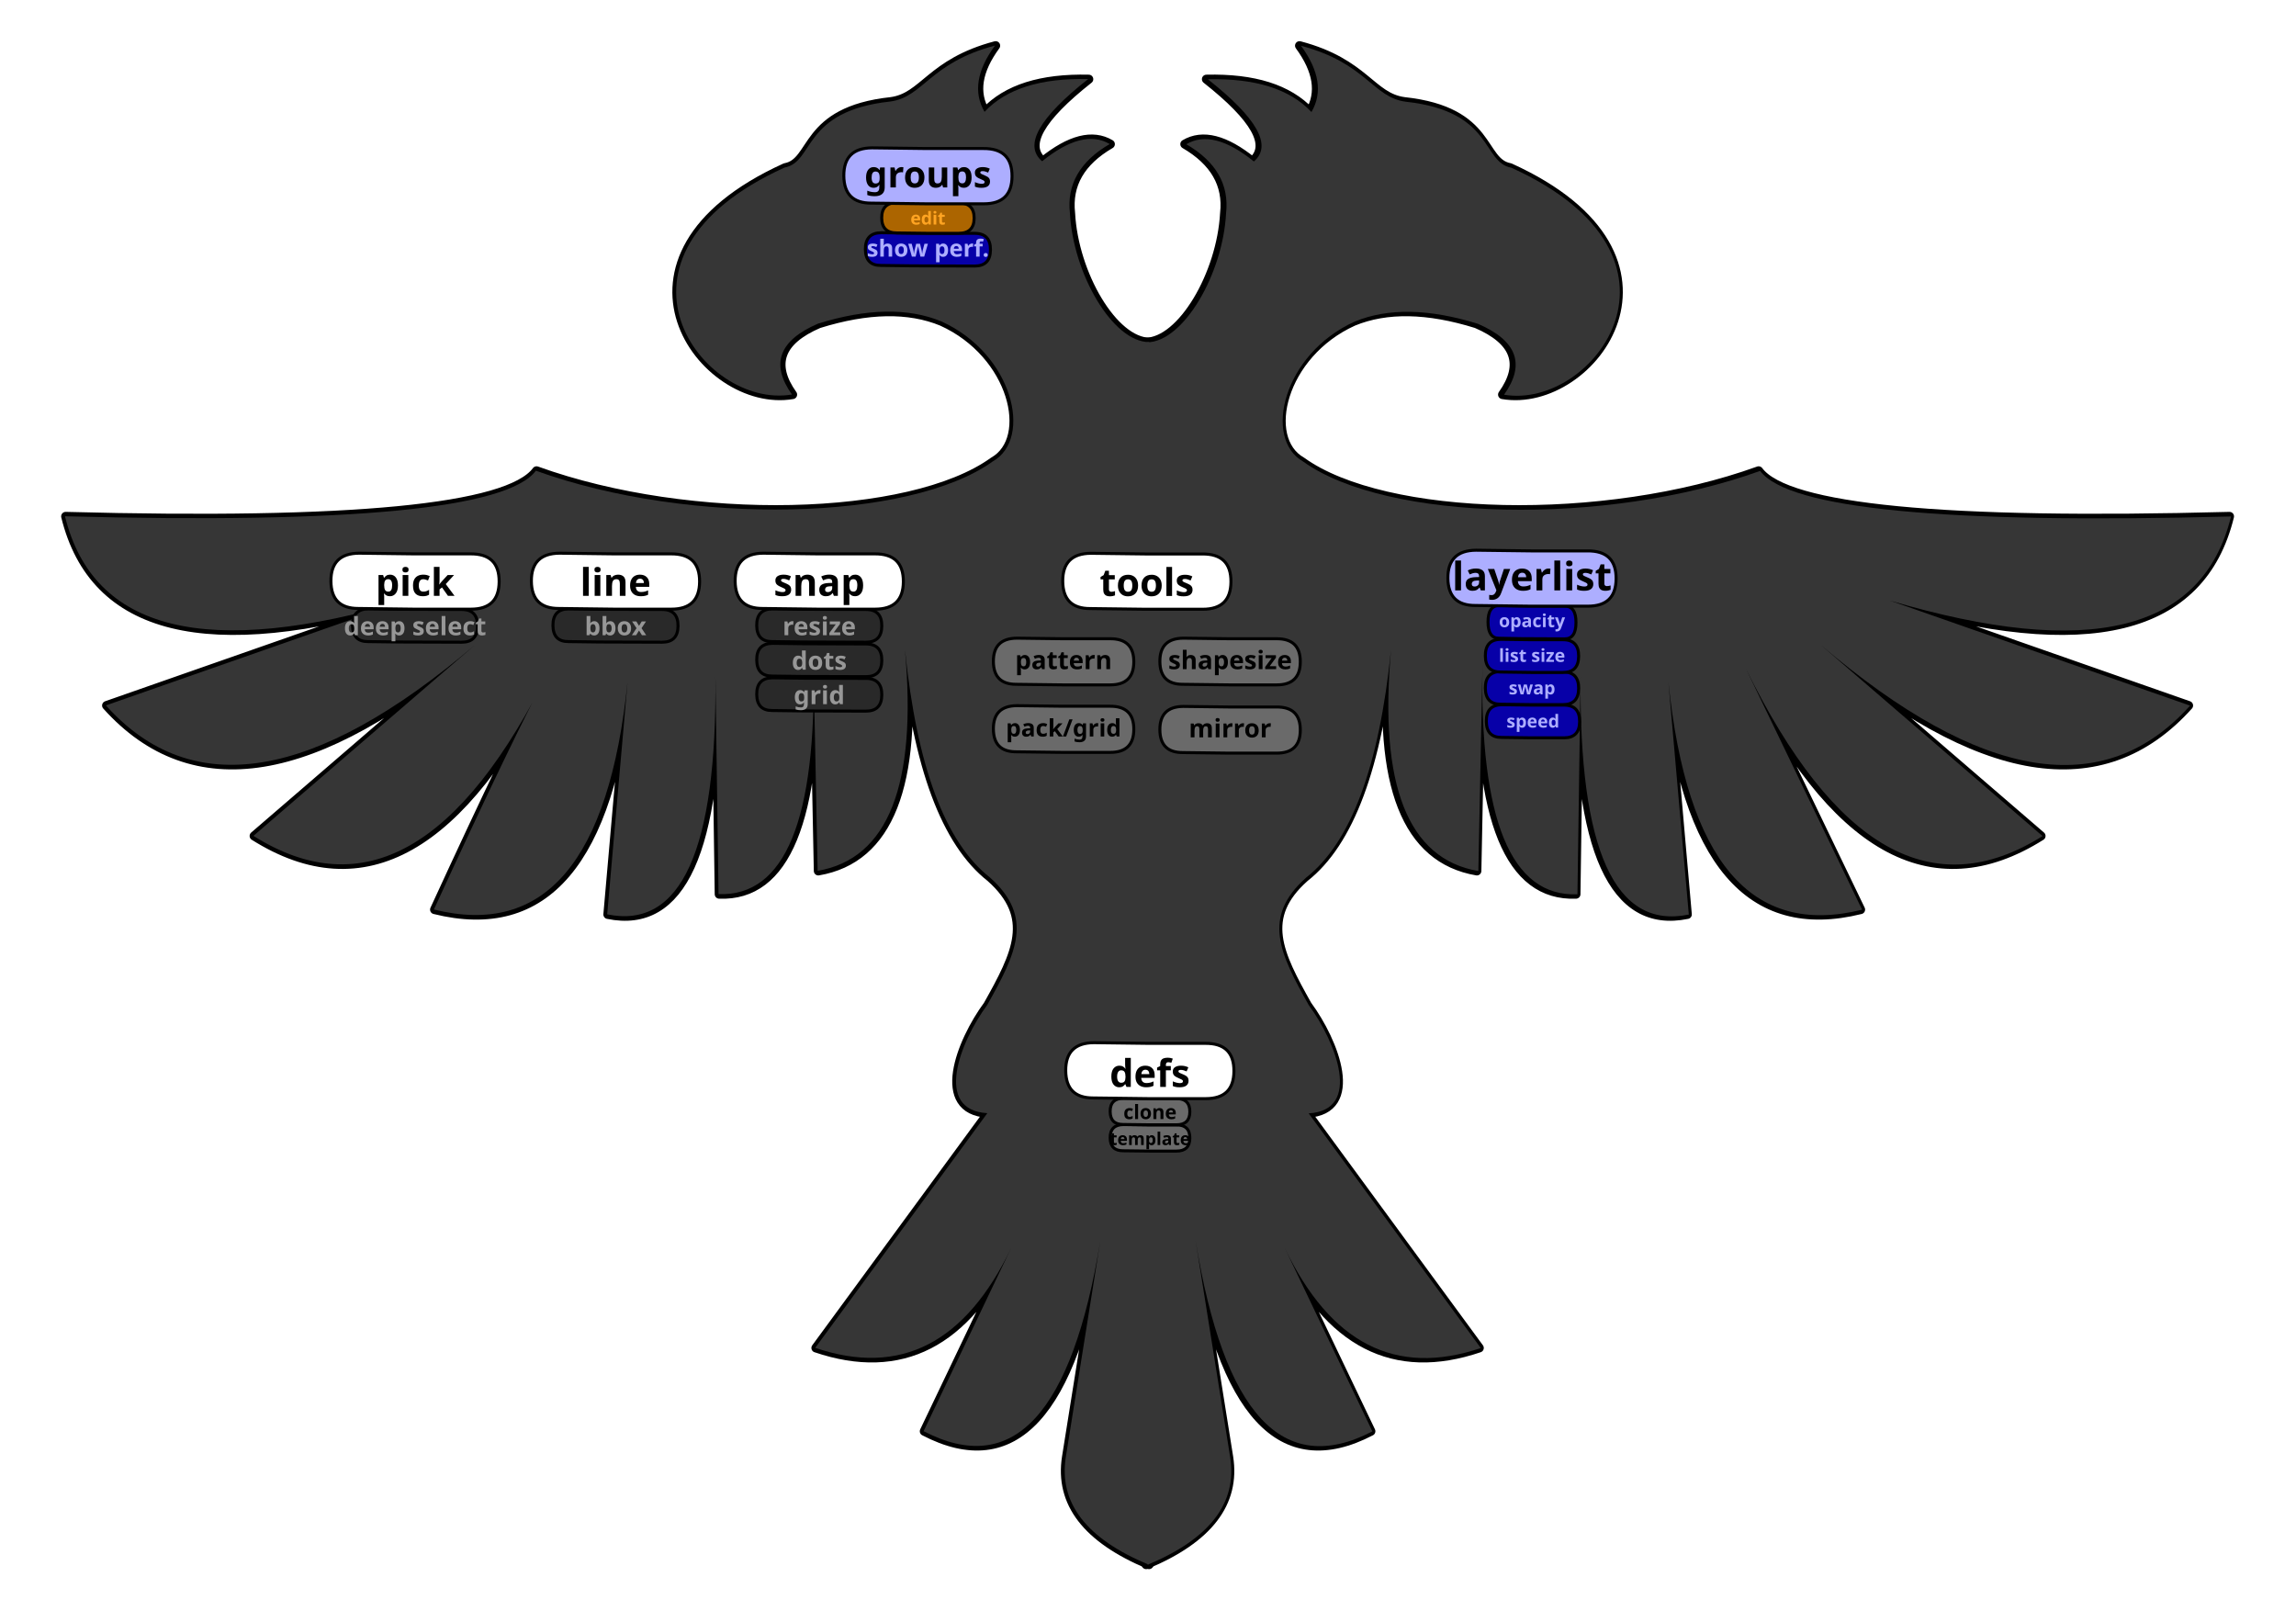
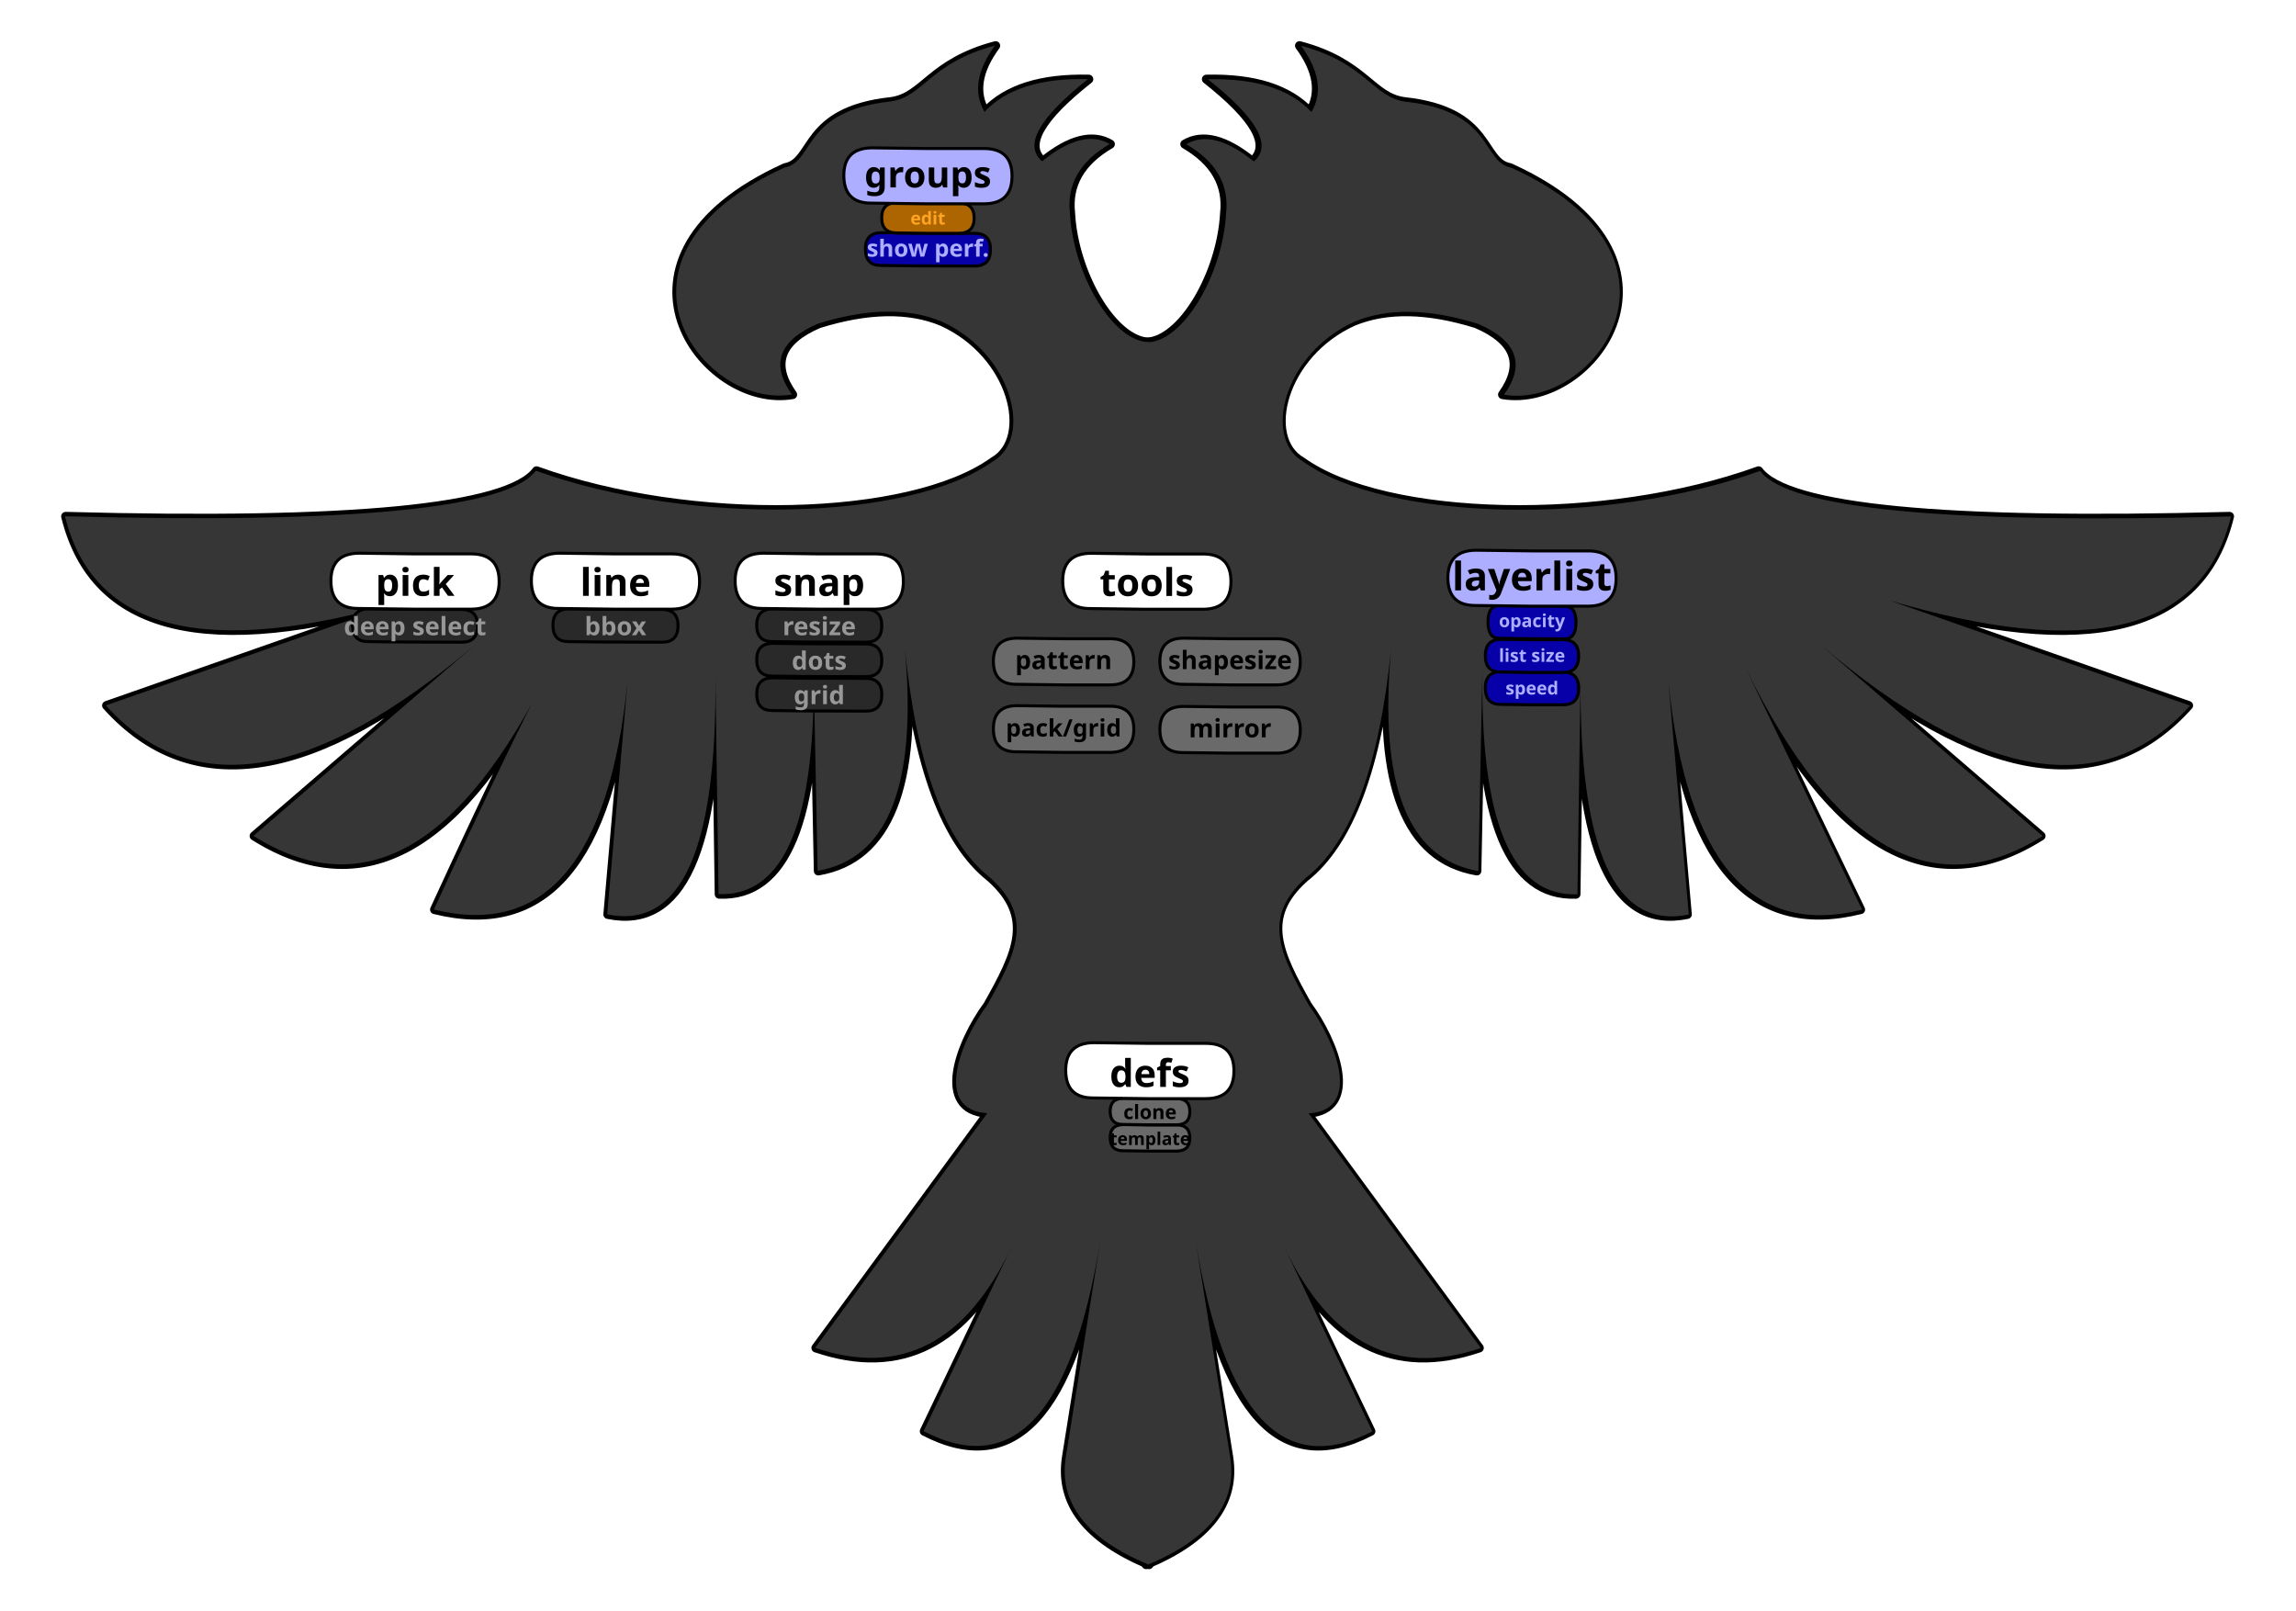
<svg xmlns="http://www.w3.org/2000/svg" xmlns:ns1="http://svgjs.com/svgjs" width="100%" height="100%" version="1.1" style="stroke-linecap: round; stroke-linejoin: round; stroke-miterlimit: 20; background: rgba(40, 40, 40, 0.95);" viewBox="-765.363 -29.756 1529.518 1072.652">
  <svg id="S-54-54e49e" style="overflow: visible; pointer-events: none;" data-hidden="false" data-disabled="true">
    <path id="P-4f-54d82a" d="M566.051 19.151C541.751 19.074 515.426 -26.241 513.273 -66.768Q510.056 -95.497 539.761 -112.797Q522.019 -123.341 494.738 -101.318Q476.127 -117.202 525.377 -156.067Q477.928 -157.213 456.396 -134.254Q445.131 -153.513 463.343 -178.383C419.748 -166.877 415.694 -144.088 393.643 -141.127C334.672 -134.766 343.106 -100.775 323.161 -97.13C191.729 -37.426 268.579 64.321 328.088 54.04Q306.439 23.631 345.468 6.827Q394.319 -8.366 427.546 5.312C475.391 26.947 488.708 83.391 461.945 98.558C406.565 138.472 260.287 141.929 157.503 104.798Q129.359 142.751 -156.191 135.159Q-127.98 250.148 71.227 191.109L-128.918 261.147Q-42.965 356.96 117.058 220.76L-30.633 348.036Q78.562 416.789 167.026 236.382Q142.222 282.513 89.571 397.087Q200.148 424.635 218.59 245.498L205.01 400.312Q278.791 415.55 277.102 241.551L279.19 386.829Q345.605 389.423 342.423 232.878L345.207 371.336Q415.598 359.299 403.381 223.957Q415.228 340.66 459.946 375.73C489.667 402.187 477.455 426.325 458.158 460.706C439.968 485.353 422.35 530.726 458.249 532.754L343.597 689.074Q428.59 717.933 474.346 622.073L415.807 744.579Q505.289 791.151 533.603 617.307L510.532 761.79Q503.352 807.483 565.525 833.419 " style="stroke: rgb(0, 0, 0); stroke-opacity: 1; stroke-width: 6; fill: rgb(115, 115, 115); fill-opacity: 0;" data-fill="#737373" class="" transform="matrix(1,0,0,1,-565.4339,179.0526)" />
    <path id="P-f4-3486a8" d="M-156.191 19.151C-131.891 19.074 -105.567 -26.241 -103.414 -66.768Q-100.196 -95.497 -129.901 -112.797Q-112.159 -123.341 -84.878 -101.318Q-66.268 -117.202 -115.518 -156.067Q-68.068 -157.213 -46.536 -134.254Q-35.272 -153.513 -53.484 -178.383C-9.889 -166.877 -5.834 -144.088 16.216 -141.127C75.187 -134.766 66.754 -100.775 86.699 -97.13C218.13 -37.426 141.28 64.321 81.772 54.04Q103.42 23.631 64.392 6.827Q15.541 -8.366 -17.686 5.312C-65.531 26.947 -78.848 83.391 -52.085 98.558C3.295 138.472 149.572 141.929 252.357 104.798Q280.5 142.751 566.051 135.159Q537.84 250.148 338.633 191.109L538.778 261.147Q452.825 356.96 292.801 220.76L440.493 348.036Q331.298 416.789 242.834 236.382L320.288 397.087Q209.712 424.635 191.269 245.498L204.85 400.312Q131.069 415.55 132.757 241.551L130.669 386.829Q64.255 389.423 67.437 232.878L64.653 371.336Q-5.739 359.299 6.479 223.957Q-5.368 340.66 -50.087 375.73C-79.807 402.187 -67.595 426.325 -48.299 460.706C-30.108 485.353 -12.49 530.726 -48.389 532.754L66.263 689.074Q-18.73 717.933 -64.487 622.073L-5.947 744.579Q-95.43 791.151 -123.743 617.307L-100.673 761.79Q-93.493 807.483 -155.666 833.419 " style="stroke: rgb(0, 0, 0); stroke-opacity: 1; stroke-width: 6; fill: rgb(115, 115, 115); fill-opacity: 0;" data-fill="#737373" class="" transform="matrix(1,0,0,1,153.8206,179.0526)" />
  </svg>
  <svg id="S-ab-0e3db4" style="overflow: visible; pointer-events: none;" data-disabled="true" data-hidden="false">
    <g id="G-22-adeb75" class="">
      <path id="P-1b-bd680c" d="M-156.191 19.151C-131.891 19.074 -105.567 -26.241 -103.414 -66.768Q-100.196 -95.497 -129.901 -112.797Q-112.159 -123.341 -84.878 -101.318Q-66.268 -117.202 -115.518 -156.067Q-68.068 -157.213 -46.536 -134.254Q-35.272 -153.513 -53.484 -178.383C-9.889 -166.877 -5.834 -144.088 16.216 -141.127C75.187 -134.766 66.754 -100.775 86.699 -97.13C218.13 -37.426 141.28 64.321 81.772 54.04Q103.42 23.631 64.392 6.827Q15.541 -8.366 -17.686 5.312C-65.531 26.947 -78.848 83.391 -52.085 98.558C3.295 138.472 149.572 141.929 252.357 104.798Q280.5 142.751 566.051 135.159Q537.84 250.148 338.633 191.109L538.778 261.147Q452.825 356.96 292.801 220.76L440.493 348.036Q331.298 416.789 242.834 236.382L320.288 397.087Q209.712 424.635 191.269 245.498L204.85 400.312Q131.069 415.55 132.757 241.551L130.669 386.829Q64.255 389.423 67.437 232.878L64.653 371.336Q-5.739 359.299 6.479 223.957Q-5.368 340.66 -50.087 375.73C-79.807 402.187 -67.595 426.325 -48.299 460.706C-30.108 485.353 -12.49 530.726 -48.389 532.754L66.263 689.074Q-18.73 717.933 -64.487 622.073L-5.947 744.579Q-95.43 791.151 -123.743 617.307L-100.673 761.79Q-93.493 807.483 -155.666 833.419 " style="stroke: rgb(0, 0, 0); stroke-opacity: 1; stroke-width: 0; fill: rgb(54, 54, 54); fill-opacity: 1;" data-fill="#737373" class="" transform="matrix(1,0,0,1,154.8152,179.1194)" />
      <path id="P-86-2c8822" d="M566.051 19.151C541.751 19.074 515.426 -26.241 513.273 -66.768Q510.056 -95.497 539.761 -112.797Q522.019 -123.341 494.738 -101.318Q476.127 -117.202 525.377 -156.067Q477.928 -157.213 456.396 -134.254Q445.131 -153.513 463.343 -178.383C419.748 -166.877 415.694 -144.088 393.643 -141.127C334.672 -134.766 343.106 -100.775 323.161 -97.13C191.729 -37.426 268.579 64.321 328.088 54.04Q306.439 23.631 345.468 6.827Q394.319 -8.366 427.546 5.312C475.391 26.947 488.708 83.391 461.945 98.558C406.565 138.472 260.287 141.929 157.503 104.798Q129.359 142.751 -156.191 135.159Q-127.98 250.148 71.227 191.109L-128.918 261.147Q-42.965 356.96 117.058 220.76L-30.633 348.036Q78.562 416.789 167.026 236.382Q142.222 282.513 89.571 397.087Q200.148 424.635 218.59 245.498L205.01 400.312Q278.791 415.55 277.102 241.551L279.19 386.829Q345.605 389.423 342.423 232.878L345.207 371.336Q415.598 359.299 403.381 223.957Q415.228 340.66 459.946 375.73C489.667 402.187 477.455 426.325 458.158 460.706C439.968 485.353 422.35 530.726 458.249 532.754L343.597 689.074Q428.59 717.933 474.346 622.073L415.807 744.579Q505.289 791.151 533.603 617.307L510.532 761.79Q503.352 807.483 565.525 833.419 " style="stroke: rgb(0, 0, 0); stroke-opacity: 1; stroke-width: 0; fill: rgb(54, 54, 54); fill-opacity: 1;" data-fill="#737373" class="" transform="matrix(1,0,0,1,-565.8838,178.9851)" />
    </g>
  </svg>
  <svg id="S-11-83ed69" style="overflow: visible; pointer-events: all;" data-hidden="false" data-disabled="false">
    <path id="P-aa-edf72d" d="M-98.18 -101.456L-56.843 -101.319Q-45.951 -101.427 -46.039 -90.313Q-46.102 -79.525 -56.637 -79.525L-98.23 -79.662L-119.015 -79.93Q-129.268 -79.885 -129.367 -90.658Q-129.451 -101.638 -118.784 -101.724L-98.18 -101.456 " style="stroke: rgb(0, 0, 0); stroke-opacity: 1; stroke-width: 2; fill: rgb(7, 0, 168); fill-opacity: 1;" class="" transform="matrix(1,-1.942890425442922e-16,1.942890425442922e-16,1,-59.50916,226.9892)" />
    <text id="T-19-f764f0" font-family="Noteworthy" font-size="15.67" font-weight="bold" font-style="normal" style="stroke: rgb(0, 0, 0); stroke-opacity: 1; stroke-width: 0; fill: rgb(173, 174, 255); fill-opacity: 1;" text-anchor="middle" class="" transform="matrix(1,-1.942890425442922e-16,1.942890425442922e-16,1,-147.2198,123.1554)" ns1:data="{&quot;leading&quot;:&quot;1.15&quot;}">
      <tspan id="SvgjsTspan3307" dy="18.021" x="0" ns1:data="{&quot;newLined&quot;:true}">show perf.</tspan>
    </text>
    <path id="P-f5-256c88" d="M-99.041 -101.475L-78.304 -101.475Q-67.712 -101.575 -67.798 -91.259Q-67.859 -81.246 -78.104 -81.246L-99.089 -81.246L-119.301 -81.495Q-129.27 -81.454 -129.367 -91.453Q-129.449 -101.644 -119.077 -101.724L-99.041 -101.475 " style="stroke: rgb(0, 0, 0); stroke-opacity: 1; stroke-width: 2; fill: rgb(172, 101, 0); fill-opacity: 1;" class="" transform="matrix(1,-1.942890425442922e-16,1.942890425442922e-16,1,-48.62964,206.8982)" />
    <text id="T-c2-10aec1" font-family="Noteworthy" font-size="11.871" font-weight="bold" font-style="normal" style="stroke: rgb(0, 0, 0); stroke-opacity: 1; stroke-width: 0; fill: rgb(255, 164, 34); fill-opacity: 1;" text-anchor="middle" class="" transform="matrix(1,-1.942890425442922e-16,1.942890425442922e-16,1,-147.2229,106.1603)" ns1:data="{&quot;leading&quot;:&quot;1.15&quot;}">
      <tspan id="SvgjsTspan2184" dy="13.652" x="0" ns1:data="{&quot;newLined&quot;:true}">edit</tspan>
    </text>
    <path id="P-d8-c2687f" d="M-74.176 -101.27L-36.436 -101.27Q-17.161 -101.452 -17.317 -82.679Q-17.429 -64.456 -36.073 -64.456L-74.264 -64.456L-111.048 -64.91Q-129.19 -64.834 -129.367 -83.031Q-129.515 -101.579 -110.639 -101.724L-74.176 -101.27 " style="stroke: rgb(0, 0, 0); stroke-opacity: 1; stroke-width: 2; fill: rgb(173, 174, 255); fill-opacity: 1;" class="" transform="matrix(1,-1.942890425442922e-16,1.942890425442922e-16,1,-73.87012,170.4572)" />
    <text id="T-c8-e625c0" font-family="Noteworthy" font-size="24.356" font-weight="bold" font-style="normal" style="stroke: rgb(0, 0, 0); stroke-opacity: 1; stroke-width: 0; fill: rgb(0, 0, 0); fill-opacity: 1;" text-anchor="middle" class="" transform="matrix(1,-1.942890425442922e-16,1.942890425442922e-16,1,-147.2168,67.08179)" ns1:data="{&quot;leading&quot;:&quot;1.15&quot;}">
      <tspan id="SvgjsTspan3258" dy="28.009" x="0" ns1:data="{&quot;newLined&quot;:true}">groups</tspan>
    </text>
    <path id="P-db-0ac300" d="M-74.176 -101.27L-36.436 -101.27Q-17.161 -101.452 -17.317 -82.679Q-17.429 -64.456 -36.073 -64.456L-74.264 -64.456L-111.048 -64.91Q-129.19 -64.834 -129.367 -83.031Q-129.515 -101.579 -110.639 -101.724L-74.176 -101.27 " style="stroke: rgb(0, 0, 0); stroke-opacity: 1; stroke-width: 2; fill: rgb(255, 255, 255); fill-opacity: 1;" class="" transform="matrix(0.9999999,-3.95211141590579e-10,3.95211141590579e-10,0.9999999,71.96228,440.5213)" />
    <text id="T-8a-479955" font-family="Noteworthy" font-size="25.402" font-weight="bold" font-style="normal" style="stroke: rgb(0, 0, 0); stroke-opacity: 1; stroke-width: 0; fill: rgb(0, 0, 0); fill-opacity: 1;" text-anchor="middle" class="" transform="matrix(0.9999999,-3.95211141590579e-10,3.95211141590579e-10,0.9999999,-1.379395,338.0022)" ns1:data="{&quot;leading&quot;:&quot;1.15&quot;}">
      <tspan id="SvgjsTspan85574" dy="29.212" x="0" ns1:data="{&quot;newLined&quot;:true}">tools</tspan>
    </text>
    <g id="G-fd-a948c4" class="">
      <path id="P-80-912328" d="M-83.29 -101.345L-51.781 -101.345Q-35.689 -101.497 -35.819 -85.824Q-35.912 -70.61 -51.478 -70.61L-83.363 -70.61L-114.073 -70.989Q-129.22 -70.925 -129.367 -86.118Q-129.491 -101.603 -113.731 -101.724L-83.29 -101.345 " style="stroke: rgb(0, 0, 0); stroke-opacity: 1; stroke-width: 2; fill: rgb(106, 106, 106); fill-opacity: 1;" class="" transform="matrix(0.9999998,1.185632703126771e-9,-1.185632703126771e-9,0.9999998,25.75867,497.0602)" />
      <text id="T-fd-07aea9" font-family="Noteworthy" font-size="16.955" font-weight="bold" font-style="normal" style="stroke: rgb(0, 0, 0); stroke-opacity: 1; stroke-width: 0; fill: rgb(0, 0, 0); fill-opacity: 1;" text-anchor="middle" class="" transform="matrix(0.9999998,1.185632703126771e-9,-1.185632703126771e-9,0.9999998,-56.84229,396.4589)" ns1:data="{&quot;leading&quot;:&quot;1.15&quot;}">
        <tspan id="SvgjsTspan36816" dy="19.499" x="0" ns1:data="{&quot;newLined&quot;:true}">pattern</tspan>
      </text>
    </g>
    <g id="G-fd-42efcc" class="">
      <path id="P-64-c0c534" d="M-83.29 -101.345L-51.781 -101.345Q-35.689 -101.497 -35.819 -85.824Q-35.912 -70.61 -51.478 -70.61L-83.363 -70.61L-114.073 -70.989Q-129.22 -70.925 -129.367 -86.118Q-129.491 -101.603 -113.731 -101.724L-83.29 -101.345 " style="stroke: rgb(0, 0, 0); stroke-opacity: 1; stroke-width: 2; fill: rgb(106, 106, 106); fill-opacity: 1;" class="" transform="matrix(0.9999998,1.185632703126771e-9,-1.185632703126771e-9,0.9999998,136.6692,497.0602)" />
      <text id="T-73-7af4f3" font-family="Noteworthy" font-size="16.955" font-weight="bold" font-style="normal" style="stroke: rgb(0, 0, 0); stroke-opacity: 1; stroke-width: 0; fill: rgb(0, 0, 0); fill-opacity: 1;" text-anchor="middle" class="" transform="matrix(0.9999998,1.185632703126771e-9,-1.185632703126771e-9,0.9999998,54.07874,396.4589)" ns1:data="{&quot;leading&quot;:&quot;1.15&quot;}">
        <tspan id="SvgjsTspan6531" dy="19.499" x="0" ns1:data="{&quot;newLined&quot;:true}">shapesize</tspan>
      </text>
    </g>
    <g id="G-69-0c3b50" transform="matrix(1,0,0,1,-110.9094,-0.890686)" class="">
      <path id="P-0f-4a0e08" d="M-83.29 -101.345L-51.781 -101.345Q-35.689 -101.497 -35.819 -85.824Q-35.912 -70.61 -51.478 -70.61L-83.363 -70.61L-114.073 -70.989Q-129.22 -70.925 -129.367 -86.118Q-129.491 -101.603 -113.731 -101.724L-83.29 -101.345 " style="stroke: rgb(0, 0, 0); stroke-opacity: 1; stroke-width: 2; fill: rgb(106, 106, 106); fill-opacity: 1;" class="" transform="matrix(0.9999999,-3.95211141590579e-10,3.95211141590579e-10,0.9999999,136.6692,542.9125)" />
      <text id="T-db-868718" font-family="Noteworthy" font-size="16" font-weight="bold" font-style="normal" style="stroke: rgb(0, 0, 0); stroke-opacity: 1; stroke-width: 0; fill: rgb(0, 0, 0); fill-opacity: 1;" text-anchor="middle" class="" transform="matrix(0.9999999,-3.95211141590579e-10,3.95211141590579e-10,0.9999999,54.06833,443.3088)" ns1:data="{&quot;leading&quot;:&quot;1.15&quot;}">
        <tspan id="SvgjsTspan12066" dy="18.4" x="0" ns1:data="{&quot;newLined&quot;:true}">pack/grid</tspan>
      </text>
    </g>
    <g id="G-3a-b4c39f" transform="matrix(1,0,0,1,-2.384185791015625e-7,-47.55472)" class="">
      <path id="P-4b-c5526d" d="M-83.29 -101.345L-51.781 -101.345Q-35.689 -101.497 -35.819 -85.824Q-35.912 -70.61 -51.478 -70.61L-83.363 -70.61L-114.073 -70.989Q-129.22 -70.925 -129.367 -86.118Q-129.491 -101.603 -113.731 -101.724L-83.29 -101.345 " style="stroke: rgb(0, 0, 0); stroke-opacity: 1; stroke-width: 2; fill: rgb(106, 106, 106); fill-opacity: 1;" class="" transform="matrix(0.9999998,1.185632703126771e-9,-1.185632703126771e-9,0.9999998,136.6692,590.0792)" />
      <text id="T-62-da81e2" font-family="Noteworthy" font-size="16.955" font-weight="bold" font-style="normal" style="stroke: rgb(0, 0, 0); stroke-opacity: 1; stroke-width: 0; fill: rgb(0, 0, 0); fill-opacity: 1;" text-anchor="middle" class="" transform="matrix(0.9999998,1.185632703126771e-9,-1.185632703126771e-9,0.9999998,54.06824,489.4779)" ns1:data="{&quot;leading&quot;:&quot;1.15&quot;}">
        <tspan id="SvgjsTspan64710" dy="19.499" x="0" ns1:data="{&quot;newLined&quot;:true}">mirror</tspan>
      </text>
    </g>
    <path id="P-e8-35f1d4" d="M-98.18 -101.456L-56.843 -101.319Q-45.951 -101.427 -46.039 -90.313Q-46.102 -79.525 -56.637 -79.525L-98.23 -79.662L-119.015 -79.93Q-129.268 -79.885 -129.367 -90.658Q-129.451 -101.638 -118.784 -101.724L-98.18 -101.456 " style="stroke: rgb(0, 0, 0); stroke-opacity: 1; stroke-width: 2; fill: rgb(41, 41, 41); fill-opacity: 1;" class="" transform="matrix(1,-1.942890425442922e-16,1.942890425442922e-16,1,-131.8955,523.4625)" />
    <text id="T-4e-845b3a" font-family="Noteworthy" font-size="16.821" font-weight="bold" font-style="normal" style="stroke: rgb(0, 0, 0); stroke-opacity: 1; stroke-width: 0; fill: rgb(151, 151, 151); fill-opacity: 1;" text-anchor="middle" class="" transform="matrix(1,-1.942890425442922e-16,1.942890425442922e-16,1,-219.5984,419.9413)" ns1:data="{&quot;leading&quot;:&quot;1.15&quot;}">
      <tspan id="SvgjsTspan168054" dy="19.344" x="0" ns1:data="{&quot;newLined&quot;:true}">grid</tspan>
    </text>
    <path id="P-aa-3b2c49" d="M-98.18 -101.456L-56.843 -101.319Q-45.951 -101.427 -46.039 -90.313Q-46.102 -79.525 -56.637 -79.525L-98.23 -79.662L-119.015 -79.93Q-129.268 -79.885 -129.367 -90.658Q-129.451 -101.638 -118.784 -101.724L-98.18 -101.456 " style="stroke: rgb(0, 0, 0); stroke-opacity: 1; stroke-width: 2; fill: rgb(41, 41, 41); fill-opacity: 1;" class="" transform="matrix(1,-1.942890425442922e-16,1.942890425442922e-16,1,-131.8955,500.506)" />
    <text id="T-e4-3bd81d" font-family="Noteworthy" font-size="16.821" font-weight="bold" font-style="normal" style="stroke: rgb(0, 0, 0); stroke-opacity: 1; stroke-width: 0; fill: rgb(151, 151, 151); fill-opacity: 1;" text-anchor="middle" class="" transform="matrix(1,-1.942890425442922e-16,1.942890425442922e-16,1,-219.5984,396.9849)" ns1:data="{&quot;leading&quot;:&quot;1.15&quot;}">
      <tspan id="SvgjsTspan5931" dy="19.344" x="0" ns1:data="{&quot;newLined&quot;:true}">dots</tspan>
    </text>
    <path id="P-ff-c92367" d="M-98.18 -101.456L-56.843 -101.319Q-45.951 -101.427 -46.039 -90.313Q-46.102 -79.525 -56.637 -79.525L-98.23 -79.662L-119.015 -79.93Q-129.268 -79.885 -129.367 -90.658Q-129.451 -101.638 -118.784 -101.724L-98.18 -101.456 " style="stroke: rgb(0, 0, 0); stroke-opacity: 1; stroke-width: 2; fill: rgb(41, 41, 41); fill-opacity: 1;" class="" transform="matrix(1,-1.942890425442922e-16,1.942890425442922e-16,1,-131.9041,477.5497)" />
    <text id="T-43-a97b26" font-family="Noteworthy" font-size="16.821" font-weight="bold" font-style="normal" style="stroke: rgb(0, 0, 0); stroke-opacity: 1; stroke-width: 0; fill: rgb(151, 151, 151); fill-opacity: 1;" text-anchor="middle" class="" transform="matrix(1,-1.942890425442922e-16,1.942890425442922e-16,1,-219.6071,374.0285)" ns1:data="{&quot;leading&quot;:&quot;1.15&quot;}">
      <tspan id="SvgjsTspan166852" dy="19.344" x="0" ns1:data="{&quot;newLined&quot;:true}">resize</tspan>
    </text>
    <path id="P-94-5a555f" d="M-74.176 -101.27L-36.436 -101.27Q-17.161 -101.452 -17.317 -82.679Q-17.429 -64.456 -36.073 -64.456L-74.264 -64.456L-111.048 -64.91Q-129.19 -64.834 -129.367 -83.031Q-129.515 -101.579 -110.639 -101.724L-74.176 -101.27 " style="stroke: rgb(0, 0, 0); stroke-opacity: 1; stroke-width: 2; fill: rgb(255, 255, 255); fill-opacity: 1;" class="" transform="matrix(1,0,0,1,-146.2651,440.4586)" />
    <text id="T-8e-ef81dc" font-family="Noteworthy" font-size="25.402" font-weight="bold" font-style="normal" style="stroke: rgb(0, 0, 0); stroke-opacity: 1; stroke-width: 0; fill: rgb(0, 0, 0); fill-opacity: 1;" text-anchor="middle" class="" transform="matrix(1,0,0,1,-219.6041,337.9397)" ns1:data="{&quot;leading&quot;:&quot;1.15&quot;}">
      <tspan id="SvgjsTspan166697" dy="29.212" x="0" ns1:data="{&quot;newLined&quot;:true}">snap</tspan>
    </text>
    <path id="P-5d-1a4d0f" d="M-98.18 -101.456L-56.843 -101.319Q-45.951 -101.427 -46.039 -90.313Q-46.102 -79.525 -56.637 -79.525L-98.23 -79.662L-119.015 -79.93Q-129.268 -79.885 -129.367 -90.658Q-129.451 -101.638 -118.784 -101.724L-98.18 -101.456 " style="stroke: rgb(0, 0, 0); stroke-opacity: 1; stroke-width: 2; fill: rgb(41, 41, 41); fill-opacity: 1;" class="" transform="matrix(1,-1.942890425442922e-16,1.942890425442922e-16,1,-267.6445,477.5497)" />
    <text id="T-ad-fc42f6" font-family="Noteworthy" font-size="16.821" font-weight="bold" font-style="normal" style="stroke: rgb(0, 0, 0); stroke-opacity: 1; stroke-width: 0; fill: rgb(151, 151, 151); fill-opacity: 1;" text-anchor="middle" class="" transform="matrix(1,-1.942890425442922e-16,1.942890425442922e-16,1,-355.3475,374.0285)" ns1:data="{&quot;leading&quot;:&quot;1.15&quot;}">
      <tspan id="SvgjsTspan4310" dy="19.344" x="0" ns1:data="{&quot;newLined&quot;:true}">bbox</tspan>
    </text>
    <path id="P-65-81bc23" d="M-74.176 -101.27L-36.436 -101.27Q-17.161 -101.452 -17.317 -82.679Q-17.429 -64.456 -36.073 -64.456L-74.264 -64.456L-111.048 -64.91Q-129.19 -64.834 -129.367 -83.031Q-129.515 -101.579 -110.639 -101.724L-74.176 -101.27 " style="stroke: rgb(0, 0, 0); stroke-opacity: 1; stroke-width: 2; fill: rgb(255, 255, 255); fill-opacity: 1;" class="" transform="matrix(1,0,0,1,-282.0071,440.4587)" />
    <text id="T-a3-6f5a7d" font-family="Noteworthy" font-size="25.402" font-weight="bold" font-style="normal" style="stroke: rgb(0, 0, 0); stroke-opacity: 1; stroke-width: 0; fill: rgb(0, 0, 0); fill-opacity: 1;" text-anchor="middle" class="" transform="matrix(1,0,0,1,-355.3461,337.9398)" ns1:data="{&quot;leading&quot;:&quot;1.15&quot;}">
      <tspan id="SvgjsTspan2979" dy="29.212" x="0" ns1:data="{&quot;newLined&quot;:true}">line</tspan>
    </text>
    <path id="P-9e-dbdf80" d="M-98.18 -101.456L-56.843 -101.319Q-45.951 -101.427 -46.039 -90.313Q-46.102 -79.525 -56.637 -79.525L-98.23 -79.662L-119.015 -79.93Q-129.268 -79.885 -129.367 -90.658Q-129.451 -101.638 -118.784 -101.724L-98.18 -101.456 " style="stroke: rgb(0, 0, 0); stroke-opacity: 1; stroke-width: 2; fill: rgb(41, 41, 41); fill-opacity: 1;" class="" transform="matrix(1,-1.942890425442922e-16,1.942890425442922e-16,1,-401.1789,477.5497)" />
    <text id="T-58-8a7f65" font-family="Noteworthy" font-size="16.821" font-weight="bold" font-style="normal" style="stroke: rgb(0, 0, 0); stroke-opacity: 1; stroke-width: 0; fill: rgb(151, 151, 151); fill-opacity: 1;" text-anchor="middle" class="" transform="matrix(1,-1.942890425442922e-16,1.942890425442922e-16,1,-488.8818,374.0285)" ns1:data="{&quot;leading&quot;:&quot;1.15&quot;}">
      <tspan id="SvgjsTspan8150" dy="19.344" x="0" ns1:data="{&quot;newLined&quot;:true}">deep select</tspan>
    </text>
    <path id="P-e4-7e0282" d="M-74.176 -101.27L-36.436 -101.27Q-17.161 -101.452 -17.317 -82.679Q-17.429 -64.456 -36.073 -64.456L-74.264 -64.456L-111.048 -64.91Q-129.19 -64.834 -129.367 -83.031Q-129.515 -101.579 -110.639 -101.724L-74.176 -101.27 " style="stroke: rgb(0, 0, 0); stroke-opacity: 1; stroke-width: 2; fill: rgb(255, 255, 255); fill-opacity: 1;" class="" transform="matrix(1,0,0,1,-415.5399,440.4586)" />
    <text id="T-a1-0cb0f3" font-family="Noteworthy" font-size="25.402" font-weight="bold" font-style="normal" style="stroke: rgb(0, 0, 0); stroke-opacity: 1; stroke-width: 0; fill: rgb(0, 0, 0); fill-opacity: 1;" text-anchor="middle" class="" transform="matrix(1,0,0,1,-488.8789,337.9397)" ns1:data="{&quot;leading&quot;:&quot;1.15&quot;}">
      <tspan id="SvgjsTspan162550" dy="29.212" x="0" ns1:data="{&quot;newLined&quot;:true}">pick</tspan>
    </text>
    <path id="P-32-392172" d="M-103.22 -101.509L-85.34 -101.509Q-76.209 -101.595 -76.282 -92.701Q-76.335 -84.068 -85.168 -84.068L-103.262 -84.068L-120.688 -84.283Q-129.284 -84.247 -129.367 -92.868Q-129.438 -101.655 -120.495 -101.724L-103.22 -101.509 " style="stroke: rgb(0, 0, 0); stroke-opacity: 1; stroke-width: 2; fill: rgb(106, 106, 106); fill-opacity: 1;" class="" transform="matrix(1,0,0,1,103.5524,821.0715)" />
    <text id="T-0a-91fd58" font-family="Noteworthy" font-size="11.756" font-weight="bold" font-style="normal" style="stroke: rgb(0, 0, 0); stroke-opacity: 1; stroke-width: 0; fill: rgb(0, 0, 0); fill-opacity: 1;" text-anchor="middle" class="" transform="matrix(1,0,0,1,0.7225952,719.4359)" ns1:data="{&quot;leading&quot;:&quot;1.15&quot;}">
      <tspan id="SvgjsTspan14288" dy="13.52" x="0" ns1:data="{&quot;newLined&quot;:true}">template</tspan>
    </text>
    <path id="P-97-988342" d="M-103.22 -101.509L-85.34 -101.509Q-76.209 -101.595 -76.282 -92.701Q-76.335 -84.068 -85.168 -84.068L-103.262 -84.068L-120.688 -84.283Q-129.284 -84.247 -129.367 -92.868Q-129.438 -101.655 -120.495 -101.724L-103.22 -101.509 " style="stroke: rgb(0, 0, 0); stroke-opacity: 1; stroke-width: 2; fill: rgb(106, 106, 106); fill-opacity: 1;" class="" transform="matrix(1,0,0,1,103.5528,803.5565)" />
    <text id="T-11-7c393c" font-family="Noteworthy" font-size="13.202" font-weight="bold" font-style="normal" style="stroke: rgb(0, 0, 0); stroke-opacity: 1; stroke-width: 0; fill: rgb(0, 0, 0); fill-opacity: 1;" text-anchor="middle" class="" transform="matrix(1,0,0,1,0.7279052,700.4971)" ns1:data="{&quot;leading&quot;:&quot;1.15&quot;}">
      <tspan id="SvgjsTspan14114" dy="15.183" x="0" ns1:data="{&quot;newLined&quot;:true}">clone</tspan>
    </text>
    <path id="P-3f-e89c90" d="M-74.176 -101.27L-36.436 -101.27Q-17.161 -101.452 -17.317 -82.679Q-17.429 -64.456 -36.073 -64.456L-74.264 -64.456L-111.048 -64.91Q-129.19 -64.834 -129.367 -83.031Q-129.515 -101.579 -110.639 -101.724L-74.176 -101.27 " style="stroke: rgb(0, 0, 0); stroke-opacity: 1; stroke-width: 2; fill: rgb(255, 255, 255); fill-opacity: 1;" class="" transform="matrix(1,0,0,1,73.9552,766.512)" />
    <text id="T-32-331845" font-family="Noteworthy" font-size="25.402" font-weight="bold" font-style="normal" style="stroke: rgb(0, 0, 0); stroke-opacity: 1; stroke-width: 0; fill: rgb(0, 0, 0); fill-opacity: 1;" text-anchor="middle" class="" transform="matrix(1,0,0,1,0.6133423,665.0259)" ns1:data="{&quot;leading&quot;:&quot;1.15&quot;}">
      <tspan id="SvgjsTspan2589" dy="29.212" x="0" ns1:data="{&quot;newLined&quot;:true}">defs</tspan>
    </text>
-     <path id="P-01-31c53d" d="M-98.754 -101.456L-77.82 -101.456Q-67.129 -101.563 -67.215 -90.45Q-67.277 -79.662 -77.619 -79.662L-98.803 -79.662L-119.206 -79.93Q-129.269 -79.885 -129.367 -90.658Q-129.45 -101.638 -118.979 -101.724L-98.754 -101.456 " style="stroke: rgb(0, 0, 0); stroke-opacity: 1; stroke-width: 2; fill: rgb(7, 0, 168); fill-opacity: 1;" class="" transform="matrix(1,0,0,1,354.1434,541.3893)" />
-     <text id="T-5c-181107" font-family="Noteworthy" font-size="12" font-weight="bold" font-style="normal" style="stroke: rgb(0, 0, 0); stroke-opacity: 1; stroke-width: 0; fill: rgb(173, 174, 255); fill-opacity: 1;" text-anchor="middle" class="" transform="matrix(1,0,0,1,255.8491,441.0864)" ns1:data="{&quot;leading&quot;:&quot;1.15&quot;}">
-       <tspan id="SvgjsTspan11774" dy="13.8" x="0" ns1:data="{&quot;newLined&quot;:true}">speed</tspan>
-     </text>
-     <path id="P-e9-b49610" d="M-98.754 -101.456L-77.82 -101.456Q-67.129 -101.563 -67.215 -90.45Q-67.277 -79.662 -77.619 -79.662L-98.803 -79.662L-119.206 -79.93Q-129.269 -79.885 -129.367 -90.658Q-129.45 -101.638 -118.979 -101.724L-98.754 -101.456 " style="stroke: rgb(0, 0, 0); stroke-opacity: 1; stroke-width: 2; fill: rgb(7, 0, 168); fill-opacity: 1;" class="" transform="matrix(1,0,0,1,353.4946,519.2636)" />
-     <text id="T-1e-c91c96" font-family="Noteworthy" font-size="12" font-weight="bold" font-style="normal" style="stroke: rgb(0, 0, 0); stroke-opacity: 1; stroke-width: 0; fill: rgb(173, 174, 255); fill-opacity: 1;" text-anchor="middle" class="" transform="matrix(1,0,0,1,255.2003,418.9606)" ns1:data="{&quot;leading&quot;:&quot;1.15&quot;}">
-       <tspan id="SvgjsTspan13716" dy="13.8" x="0" ns1:data="{&quot;newLined&quot;:true}">swap</tspan>
-     </text>
+     <g id="G-f7-4501dd" transform="matrix(1,0,0,1,-0.6534348,-22.00987)">
+       <path id="P-01-31c53d" d="M-98.754 -101.456L-77.82 -101.456Q-67.129 -101.563 -67.215 -90.45Q-67.277 -79.662 -77.619 -79.662L-98.803 -79.662L-119.206 -79.93Q-129.269 -79.885 -129.367 -90.658Q-129.45 -101.638 -118.979 -101.724L-98.754 -101.456 " style="stroke: rgb(0, 0, 0); stroke-opacity: 1; stroke-width: 2; fill: rgb(7, 0, 168); fill-opacity: 1;" class="" transform="matrix(1,0,0,1,354.1434,541.3893)" />
+       <text id="T-5c-181107" font-family="Noteworthy" font-size="12" font-weight="bold" font-style="normal" style="stroke: rgb(0, 0, 0); stroke-opacity: 1; stroke-width: 0; fill: rgb(173, 174, 255); fill-opacity: 1;" text-anchor="middle" class="" transform="matrix(1,0,0,1,255.8491,441.0864)" ns1:data="{&quot;leading&quot;:&quot;1.15&quot;}">
+         <tspan id="SvgjsTspan11774" dy="13.8" x="0" ns1:data="{&quot;newLined&quot;:true}">speed</tspan>
+       </text>
+     </g>
    <path id="P-f7-5a9212" d="M-98.754 -101.456L-77.82 -101.456Q-67.129 -101.563 -67.215 -90.45Q-67.277 -79.662 -77.619 -79.662L-98.803 -79.662L-119.206 -79.93Q-129.269 -79.885 -129.367 -90.658Q-129.45 -101.638 -118.979 -101.724L-98.754 -101.456 " style="stroke: rgb(0, 0, 0); stroke-opacity: 1; stroke-width: 2; fill: rgb(7, 0, 168); fill-opacity: 1;" class="" transform="matrix(1,0,0,1,353.4946,497.8334)" />
    <text id="T-45-89feaa" font-family="Noteworthy" font-size="12" font-weight="bold" font-style="normal" style="stroke: rgb(0, 0, 0); stroke-opacity: 1; stroke-width: 0; fill: rgb(173, 174, 255); fill-opacity: 1;" text-anchor="middle" class="" transform="matrix(1,0,0,1,255.1925,397.3223)" ns1:data="{&quot;leading&quot;:&quot;1.15&quot;}">
      <tspan id="SvgjsTspan13599" dy="13.8" x="0" ns1:data="{&quot;newLined&quot;:true}">list size</tspan>
    </text>
    <path id="P-3b-703918" d="M-107.433 -101.456L-78.361 -101.319Q-70.7 -101.427 -70.762 -90.313Q-70.807 -79.525 -78.216 -79.525L-107.468 -79.662L-122.087 -79.93Q-129.297 -79.885 -129.367 -90.658Q-129.426 -101.638 -121.925 -101.724L-107.433 -101.456 " style="stroke: rgb(0, 0, 0); stroke-opacity: 1; stroke-width: 2; fill: rgb(7, 0, 168); fill-opacity: 1;" class="" transform="matrix(1,0,0,1,355.268,475.3161)" />
    <text id="T-72-783026" font-family="Noteworthy" font-size="12" font-weight="bold" font-style="normal" style="stroke: rgb(0, 0, 0); stroke-opacity: 1; stroke-width: 0; fill: rgb(173, 174, 255); fill-opacity: 1;" text-anchor="middle" class="" transform="matrix(1,0,0,1,255.1954,374.1925)" ns1:data="{&quot;leading&quot;:&quot;1.15&quot;}">
      <tspan id="SvgjsTspan13659" dy="13.8" x="0" ns1:data="{&quot;newLined&quot;:true}">opacity</tspan>
    </text>
    <path id="P-10-0c8b2d" d="M-74.176 -101.27L-36.436 -101.27Q-17.161 -101.452 -17.317 -82.679Q-17.429 -64.456 -36.073 -64.456L-74.264 -64.456L-111.048 -64.91Q-129.19 -64.834 -129.367 -83.031Q-129.515 -101.579 -110.639 -101.724L-74.176 -101.27 " style="stroke: rgb(0, 0, 0); stroke-opacity: 1; stroke-width: 2; fill: rgb(173, 174, 255); fill-opacity: 1;" class="" transform="matrix(1,0,0,1,328.5453,438.4755)" />
    <text id="T-6e-1877b1" font-family="Noteworthy" font-size="26.187" font-weight="bold" font-style="normal" style="stroke: rgb(0, 0, 0); stroke-opacity: 1; stroke-width: 0; fill: rgb(0, 0, 0); fill-opacity: 1;" text-anchor="middle" class="" transform="matrix(1,0,0,1,255.1926,333.4096)" ns1:data="{&quot;leading&quot;:&quot;1.15&quot;}">
      <tspan id="SvgjsTspan10401" dy="30.115" x="0" ns1:data="{&quot;newLined&quot;:true}">layerlist</tspan>
    </text>
  </svg>
-   <defs id="SvgjsDefs1249" />
+   <defs id="SvgjsDefs15434" />
</svg>
